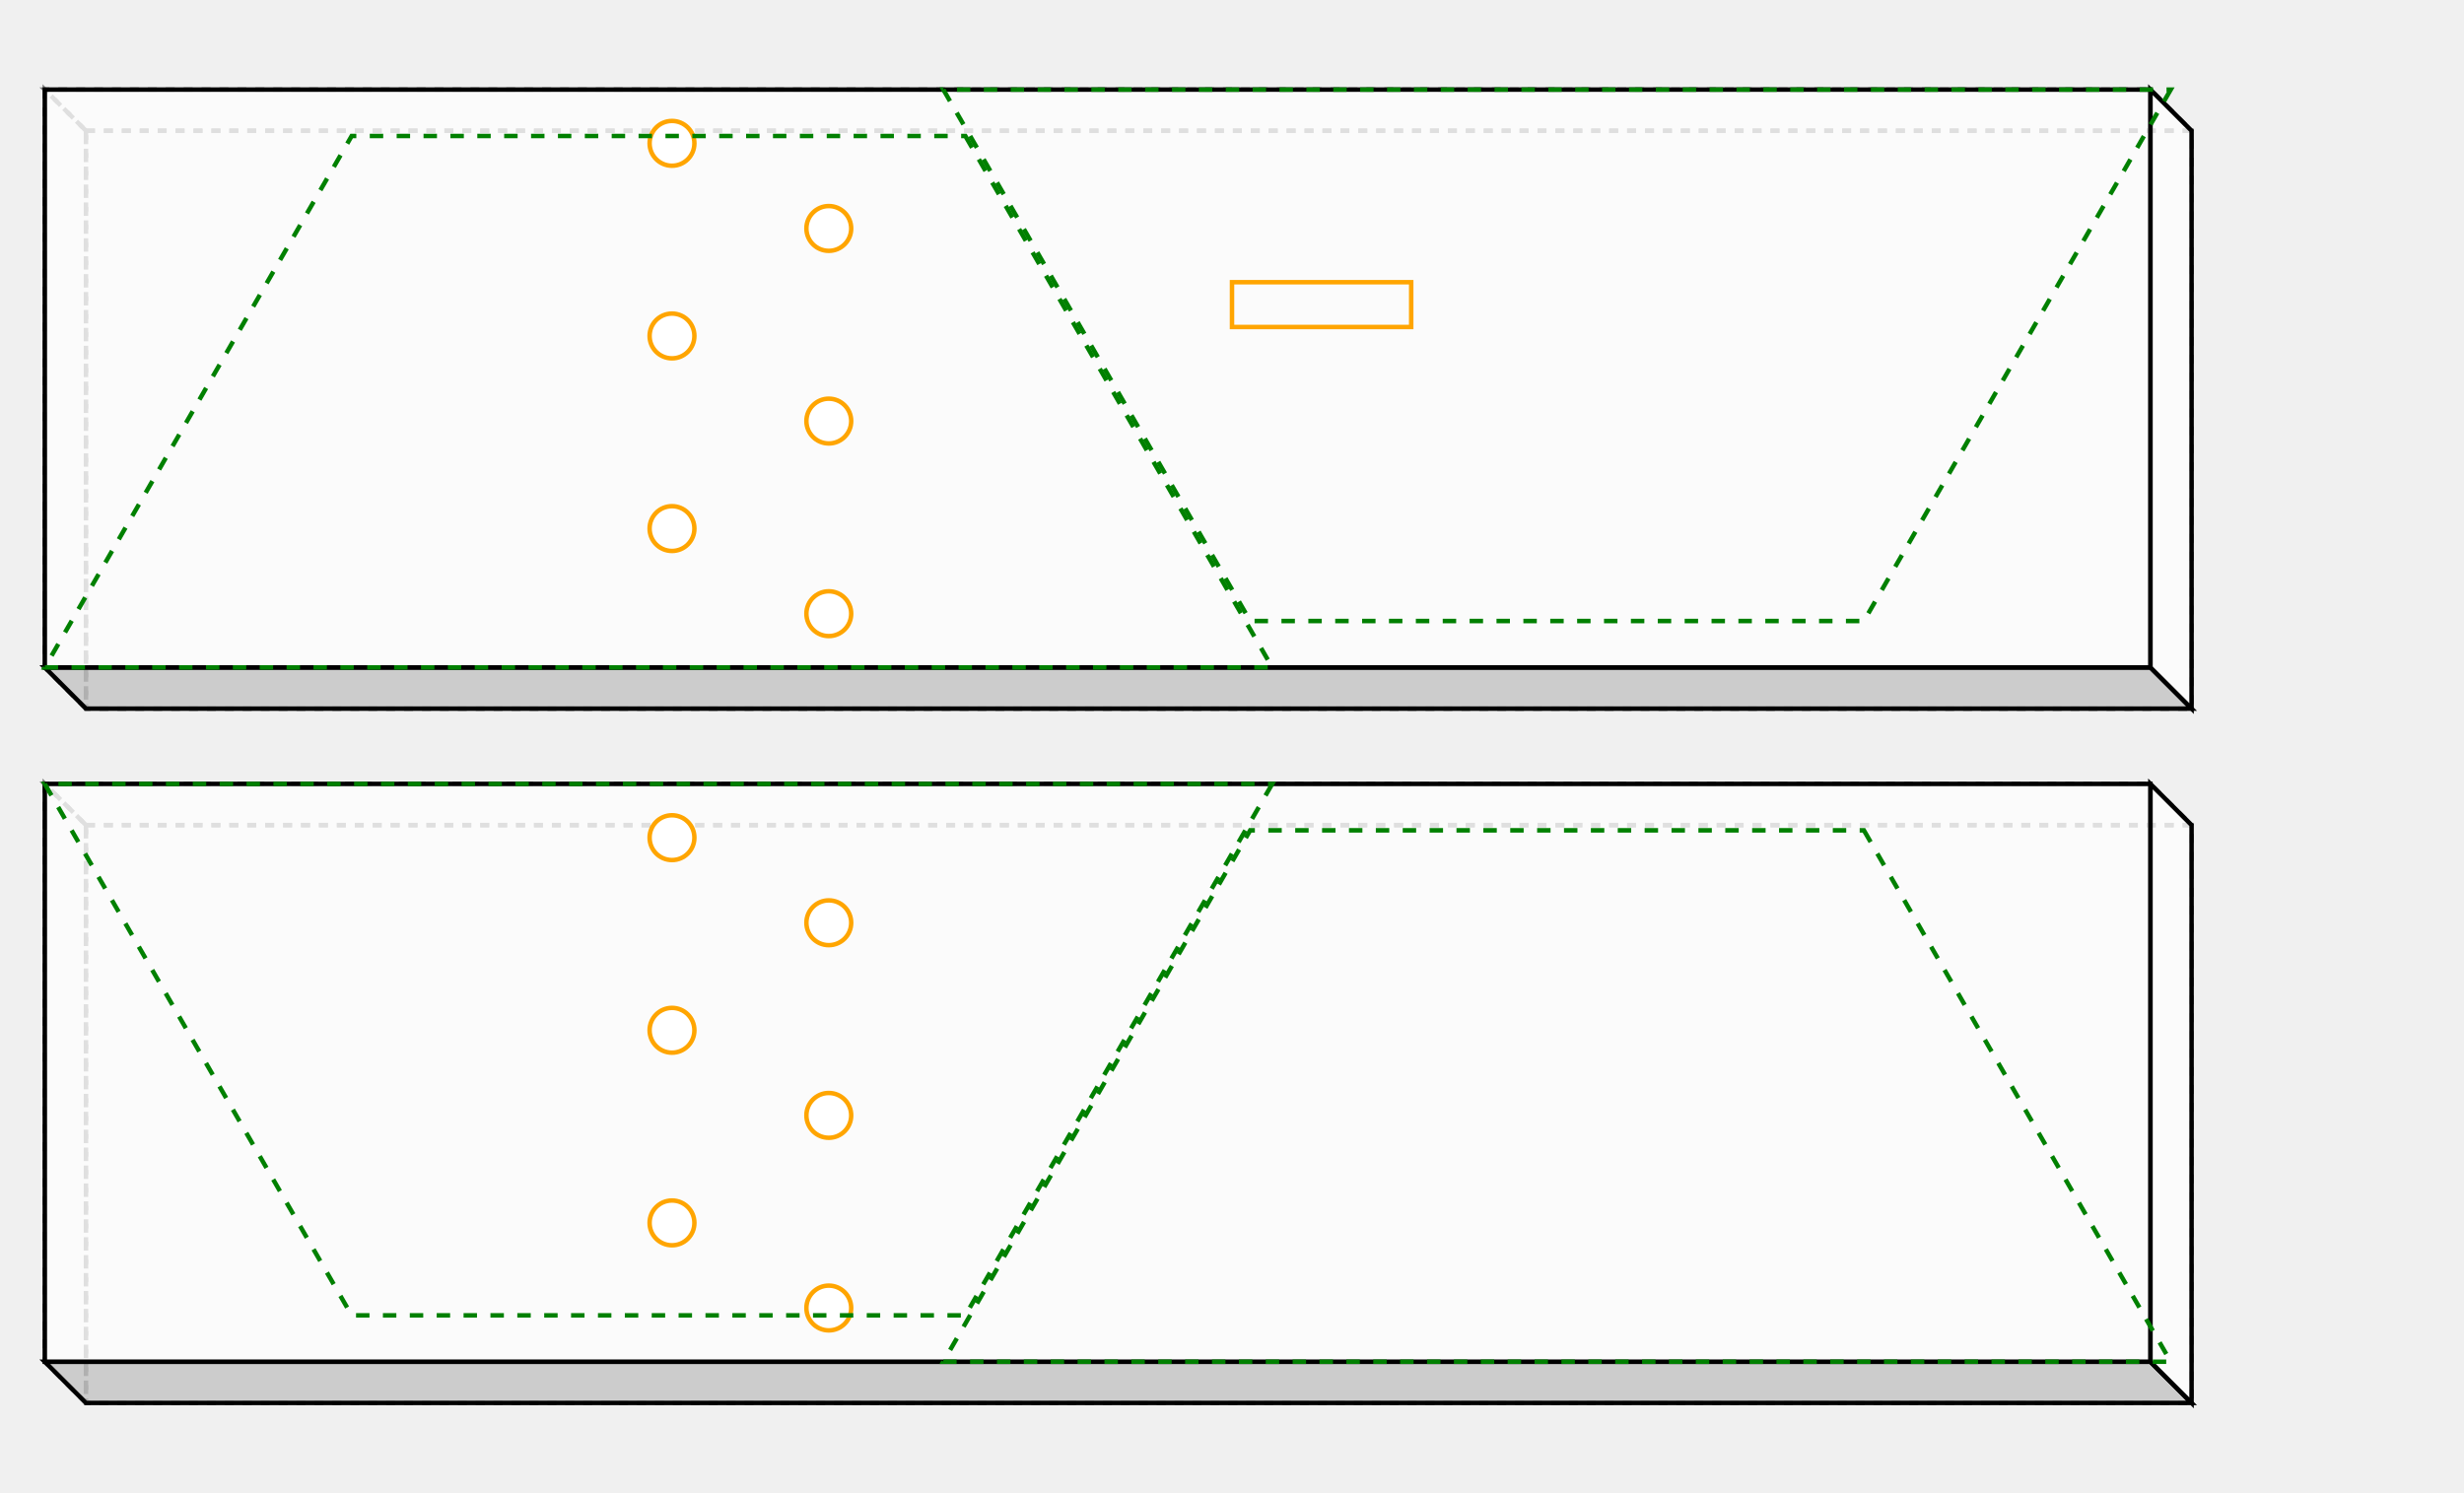
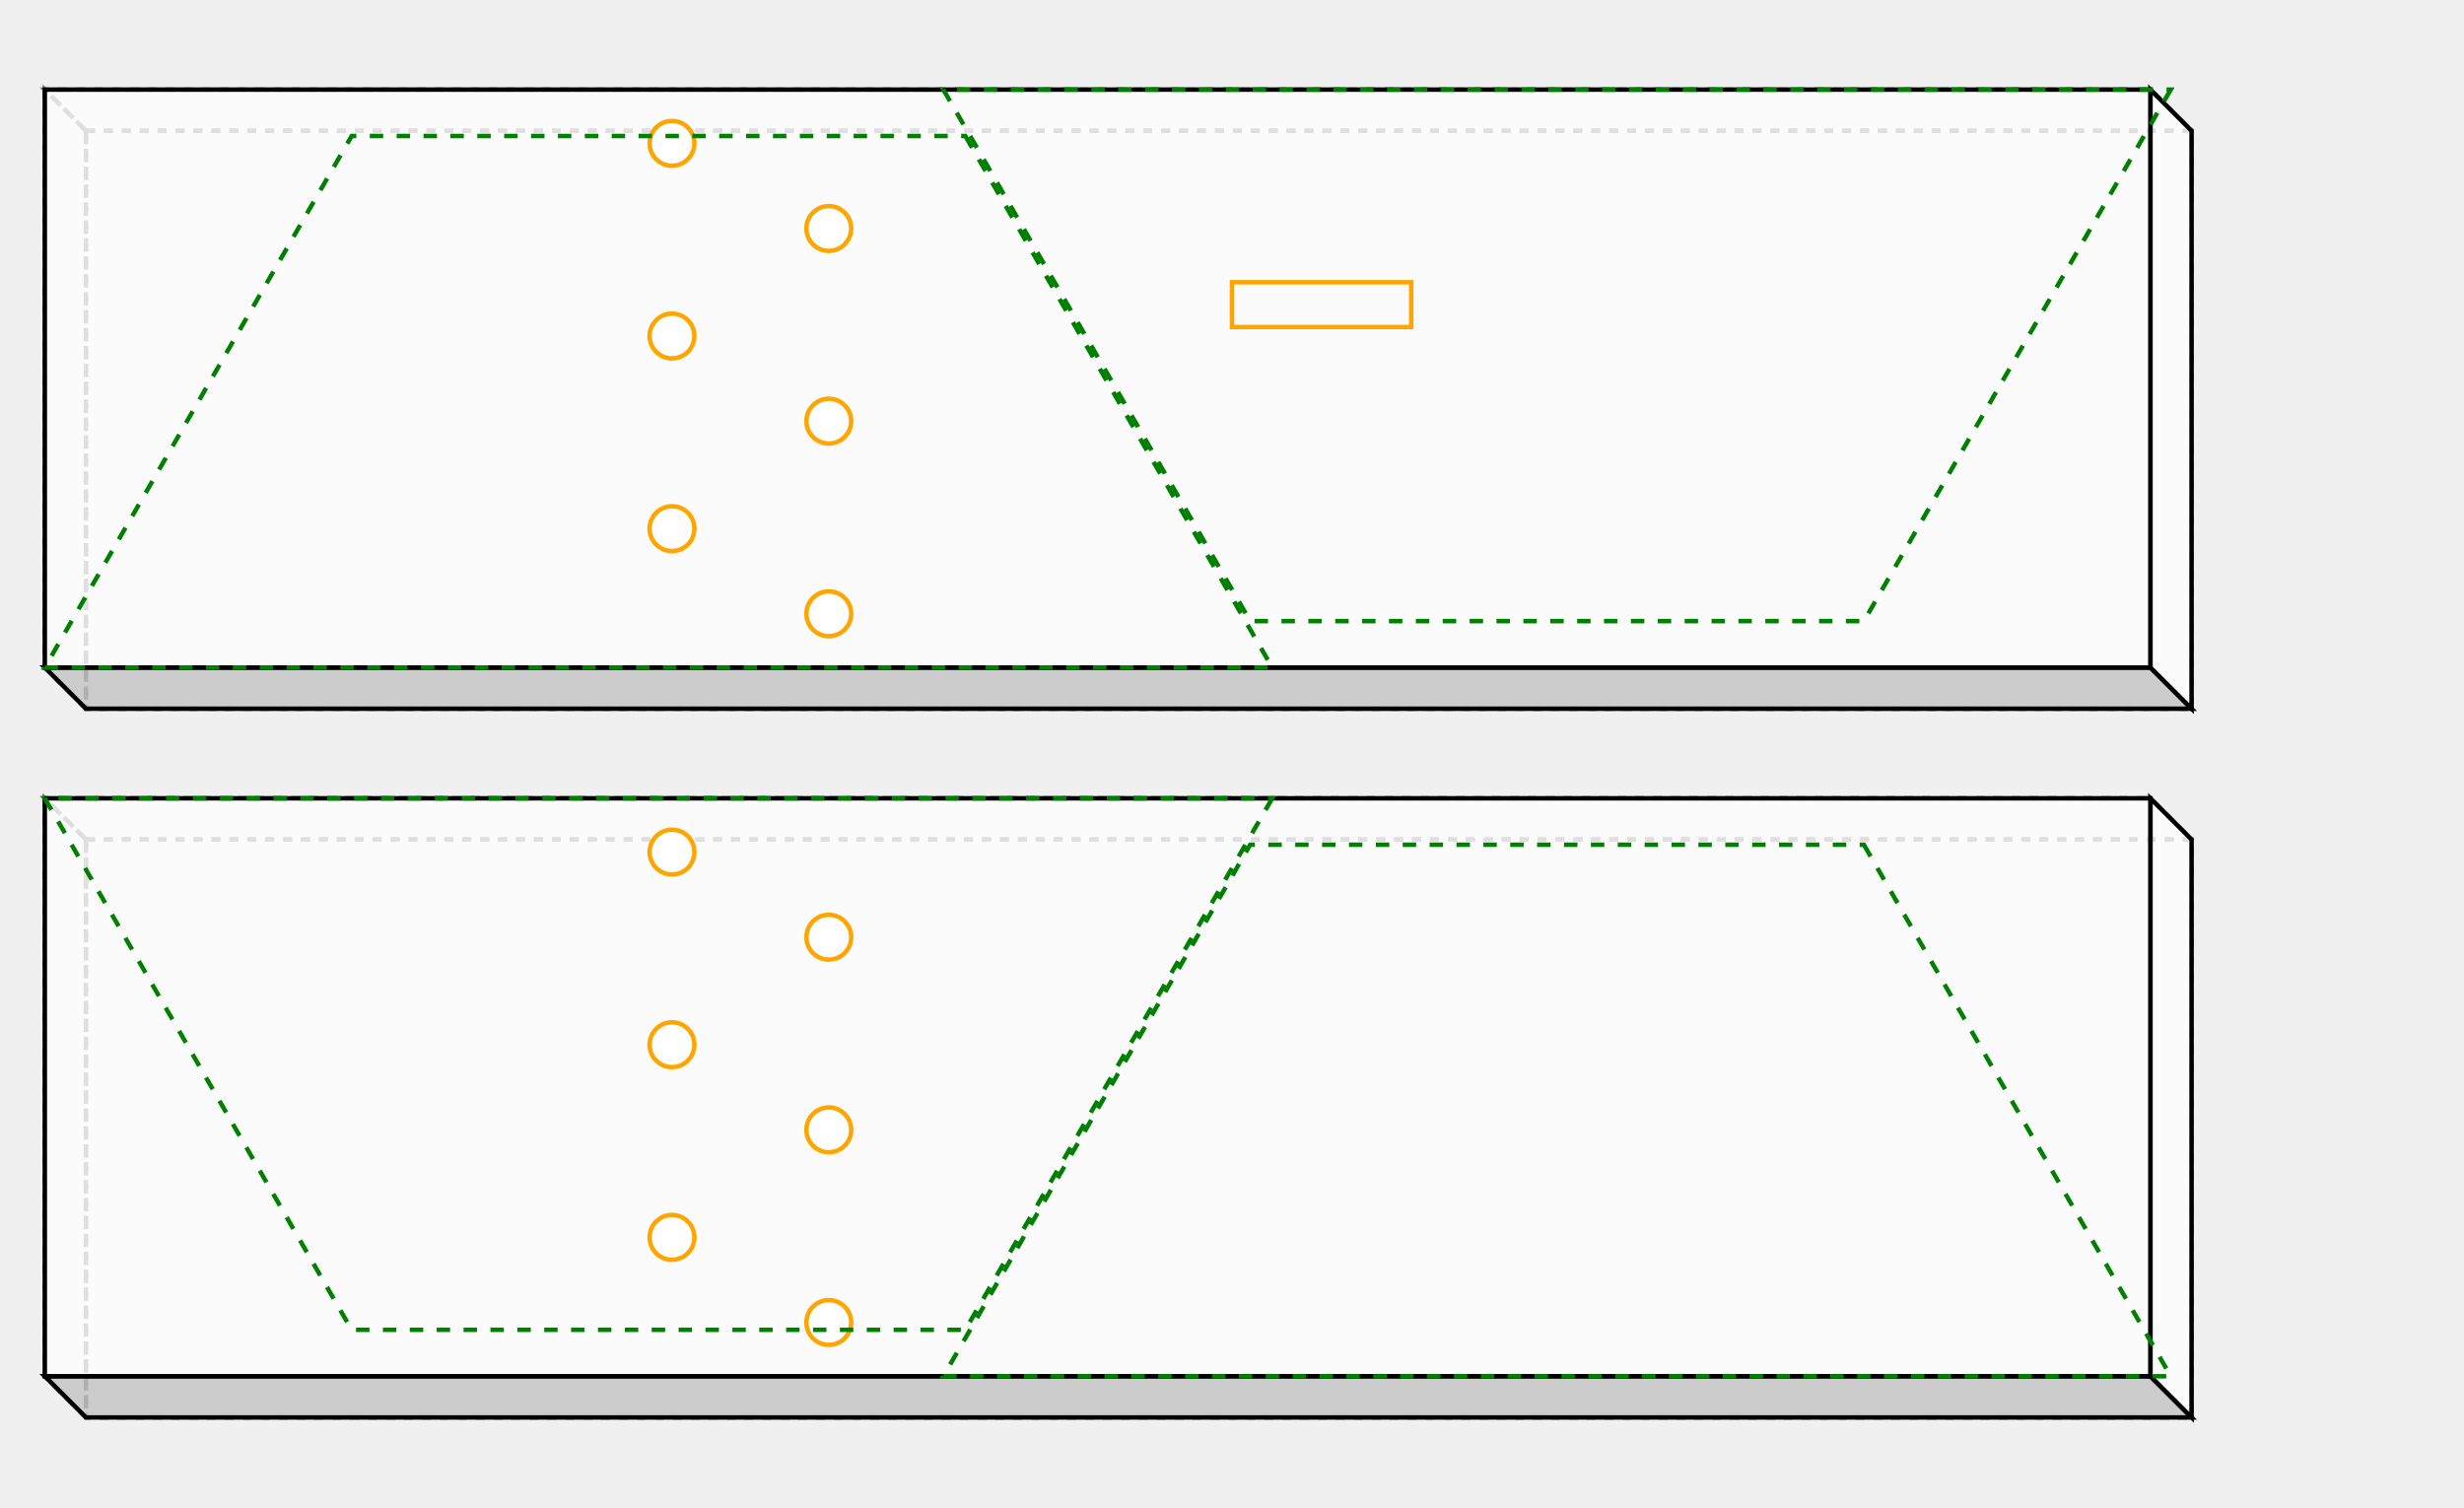
- <svg xmlns="http://www.w3.org/2000/svg" width="1100" viewBox="0 0 550 333.192">
+ <svg xmlns="http://www.w3.org/2000/svg" width="1100" viewBox="0 0 550 336.385">
  <polygon fill="none" stroke-width="1" stroke-dasharray="2" stroke="gray" points="19.192,29.192 19.192,158.192 489.192,158.192 489.192,29.192" />
  <polygon fill="none" stroke-width="1" stroke-dasharray="2" stroke="gray" points="10.0,20.0 10.0,149.0 19.192,158.192 19.192,29.192" />
  <polygon fill="none" stroke-width="1" stroke-dasharray="2" stroke="gray" points="19.192,29.192 489.192,29.192 480.0,20.0 10.0,20.0" />
  <polygon fill="rgba(192,192,192,0.75)" stroke-width="1" stroke-dasharray="" stroke="black" points="10.0,149.0 480.0,149.0 489.192,158.192 19.192,158.192" />
  <polygon fill="rgba(255,255,255,0.75)" stroke-width="1" stroke-dasharray="" stroke="black" points="489.192,29.192 489.192,158.192 480.0,149.0 480.0,20.0" />
  <polygon fill="rgba(255,255,255,0.75)" stroke-width="1" stroke-dasharray="" stroke="black" points="10.0,20.0 480.0,20.0 480.0,149.0 10.0,149.0" />
  <circle cx="150" cy="32.0" r="5" stroke="orange" fill="white" stroke-width="1" />
  <circle cx="185" cy="51.0" r="5" stroke="orange" fill="white" stroke-width="1" />
  <rect x="275" y="63.0" width="40" height="10.0" style="fill: none; stroke: orange; stroke-width: 1;" />
  <circle cx="150" cy="75.0" r="5" stroke="orange" fill="white" stroke-width="1" />
  <circle cx="185" cy="94.0" r="5" stroke="orange" fill="white" stroke-width="1" />
  <circle cx="150" cy="118.0" r="5" stroke="orange" fill="white" stroke-width="1" />
  <circle cx="185" cy="137.0" r="5" stroke="orange" fill="white" stroke-width="1" />
-   <polygon fill="none" stroke-width="1" stroke-dasharray="2" stroke="gray" points="19.192,184.192 19.192,313.192 489.192,313.192 489.192,184.192" />
-   <polygon fill="none" stroke-width="1" stroke-dasharray="2" stroke="gray" points="10.0,175.0 10.0,304.0 19.192,313.192 19.192,184.192" />
-   <polygon fill="none" stroke-width="1" stroke-dasharray="2" stroke="gray" points="19.192,184.192 489.192,184.192 480.0,175.0 10.0,175.0" />
-   <polygon fill="rgba(192,192,192,0.75)" stroke-width="1" stroke-dasharray="" stroke="black" points="10.0,304.0 480.0,304.0 489.192,313.192 19.192,313.192" />
-   <polygon fill="rgba(255,255,255,0.75)" stroke-width="1" stroke-dasharray="" stroke="black" points="489.192,184.192 489.192,313.192 480.0,304.0 480.0,175.0" />
-   <polygon fill="rgba(255,255,255,0.75)" stroke-width="1" stroke-dasharray="" stroke="black" points="10.0,175.0 480.0,175.0 480.0,304.0 10.0,304.0" />
-   <circle cx="150" cy="187.0" r="5" stroke="orange" fill="white" stroke-width="1" />
-   <circle cx="185" cy="206.0" r="5" stroke="orange" fill="white" stroke-width="1" />
-   <circle cx="150" cy="230.0" r="5" stroke="orange" fill="white" stroke-width="1" />
-   <circle cx="185" cy="249.0" r="5" stroke="orange" fill="white" stroke-width="1" />
-   <circle cx="150" cy="273.0" r="5" stroke="orange" fill="white" stroke-width="1" />
-   <circle cx="185" cy="292.0" r="5" stroke="orange" fill="white" stroke-width="1" />
+   <polygon fill="none" stroke-width="1" stroke-dasharray="2" stroke="gray" points="19.192,187.385 19.192,316.385 489.192,316.385 489.192,187.385" />
+   <polygon fill="none" stroke-width="1" stroke-dasharray="2" stroke="gray" points="10.0,178.192 10.0,307.192 19.192,316.385 19.192,187.385" />
+   <polygon fill="none" stroke-width="1" stroke-dasharray="2" stroke="gray" points="19.192,187.385 489.192,187.385 480.0,178.192 10.0,178.192" />
+   <polygon fill="rgba(192,192,192,0.75)" stroke-width="1" stroke-dasharray="" stroke="black" points="10.0,307.192 480.0,307.192 489.192,316.385 19.192,316.385" />
+   <polygon fill="rgba(255,255,255,0.75)" stroke-width="1" stroke-dasharray="" stroke="black" points="489.192,187.385 489.192,316.385 480.0,307.192 480.0,178.192" />
+   <polygon fill="rgba(255,255,255,0.75)" stroke-width="1" stroke-dasharray="" stroke="black" points="10.0,178.192 480.0,178.192 480.0,307.192 10.0,307.192" />
+   <circle cx="150" cy="190.192" r="5" stroke="orange" fill="white" stroke-width="1" />
+   <circle cx="185" cy="209.192" r="5" stroke="orange" fill="white" stroke-width="1" />
+   <circle cx="150" cy="233.192" r="5" stroke="orange" fill="white" stroke-width="1" />
+   <circle cx="185" cy="252.192" r="5" stroke="orange" fill="white" stroke-width="1" />
+   <circle cx="150" cy="276.192" r="5" stroke="orange" fill="white" stroke-width="1" />
+   <circle cx="185" cy="295.192" r="5" stroke="orange" fill="white" stroke-width="1" />
  <polygon fill="none" stroke-width="1" stroke-dasharray="3" stroke="green" points="215.483,30.364 283.978,149.0 10.0,149.0 78.494,30.364" />
  <polygon fill="none" stroke-width="1" stroke-dasharray="3" stroke="green" points="484.543,20 416.049,138.636 279.06,138.636 210.566,20" />
-   <polygon fill="none" stroke-width="1" stroke-dasharray="3" stroke="green" points="283.978,175.0 215.483,293.636 78.494,293.636 10.0,175.0" />
-   <polygon fill="none" stroke-width="1" stroke-dasharray="3" stroke="green" points="416.049,185.364 484.543,304.0 210.566,304.0 279.06,185.364" />
+   <polygon fill="none" stroke-width="1" stroke-dasharray="3" stroke="green" points="283.978,178.192 215.483,296.828 78.494,296.828 10.0,178.192" />
+   <polygon fill="none" stroke-width="1" stroke-dasharray="3" stroke="green" points="416.049,188.557 484.543,307.192 210.566,307.192 279.06,188.557" />
</svg>
